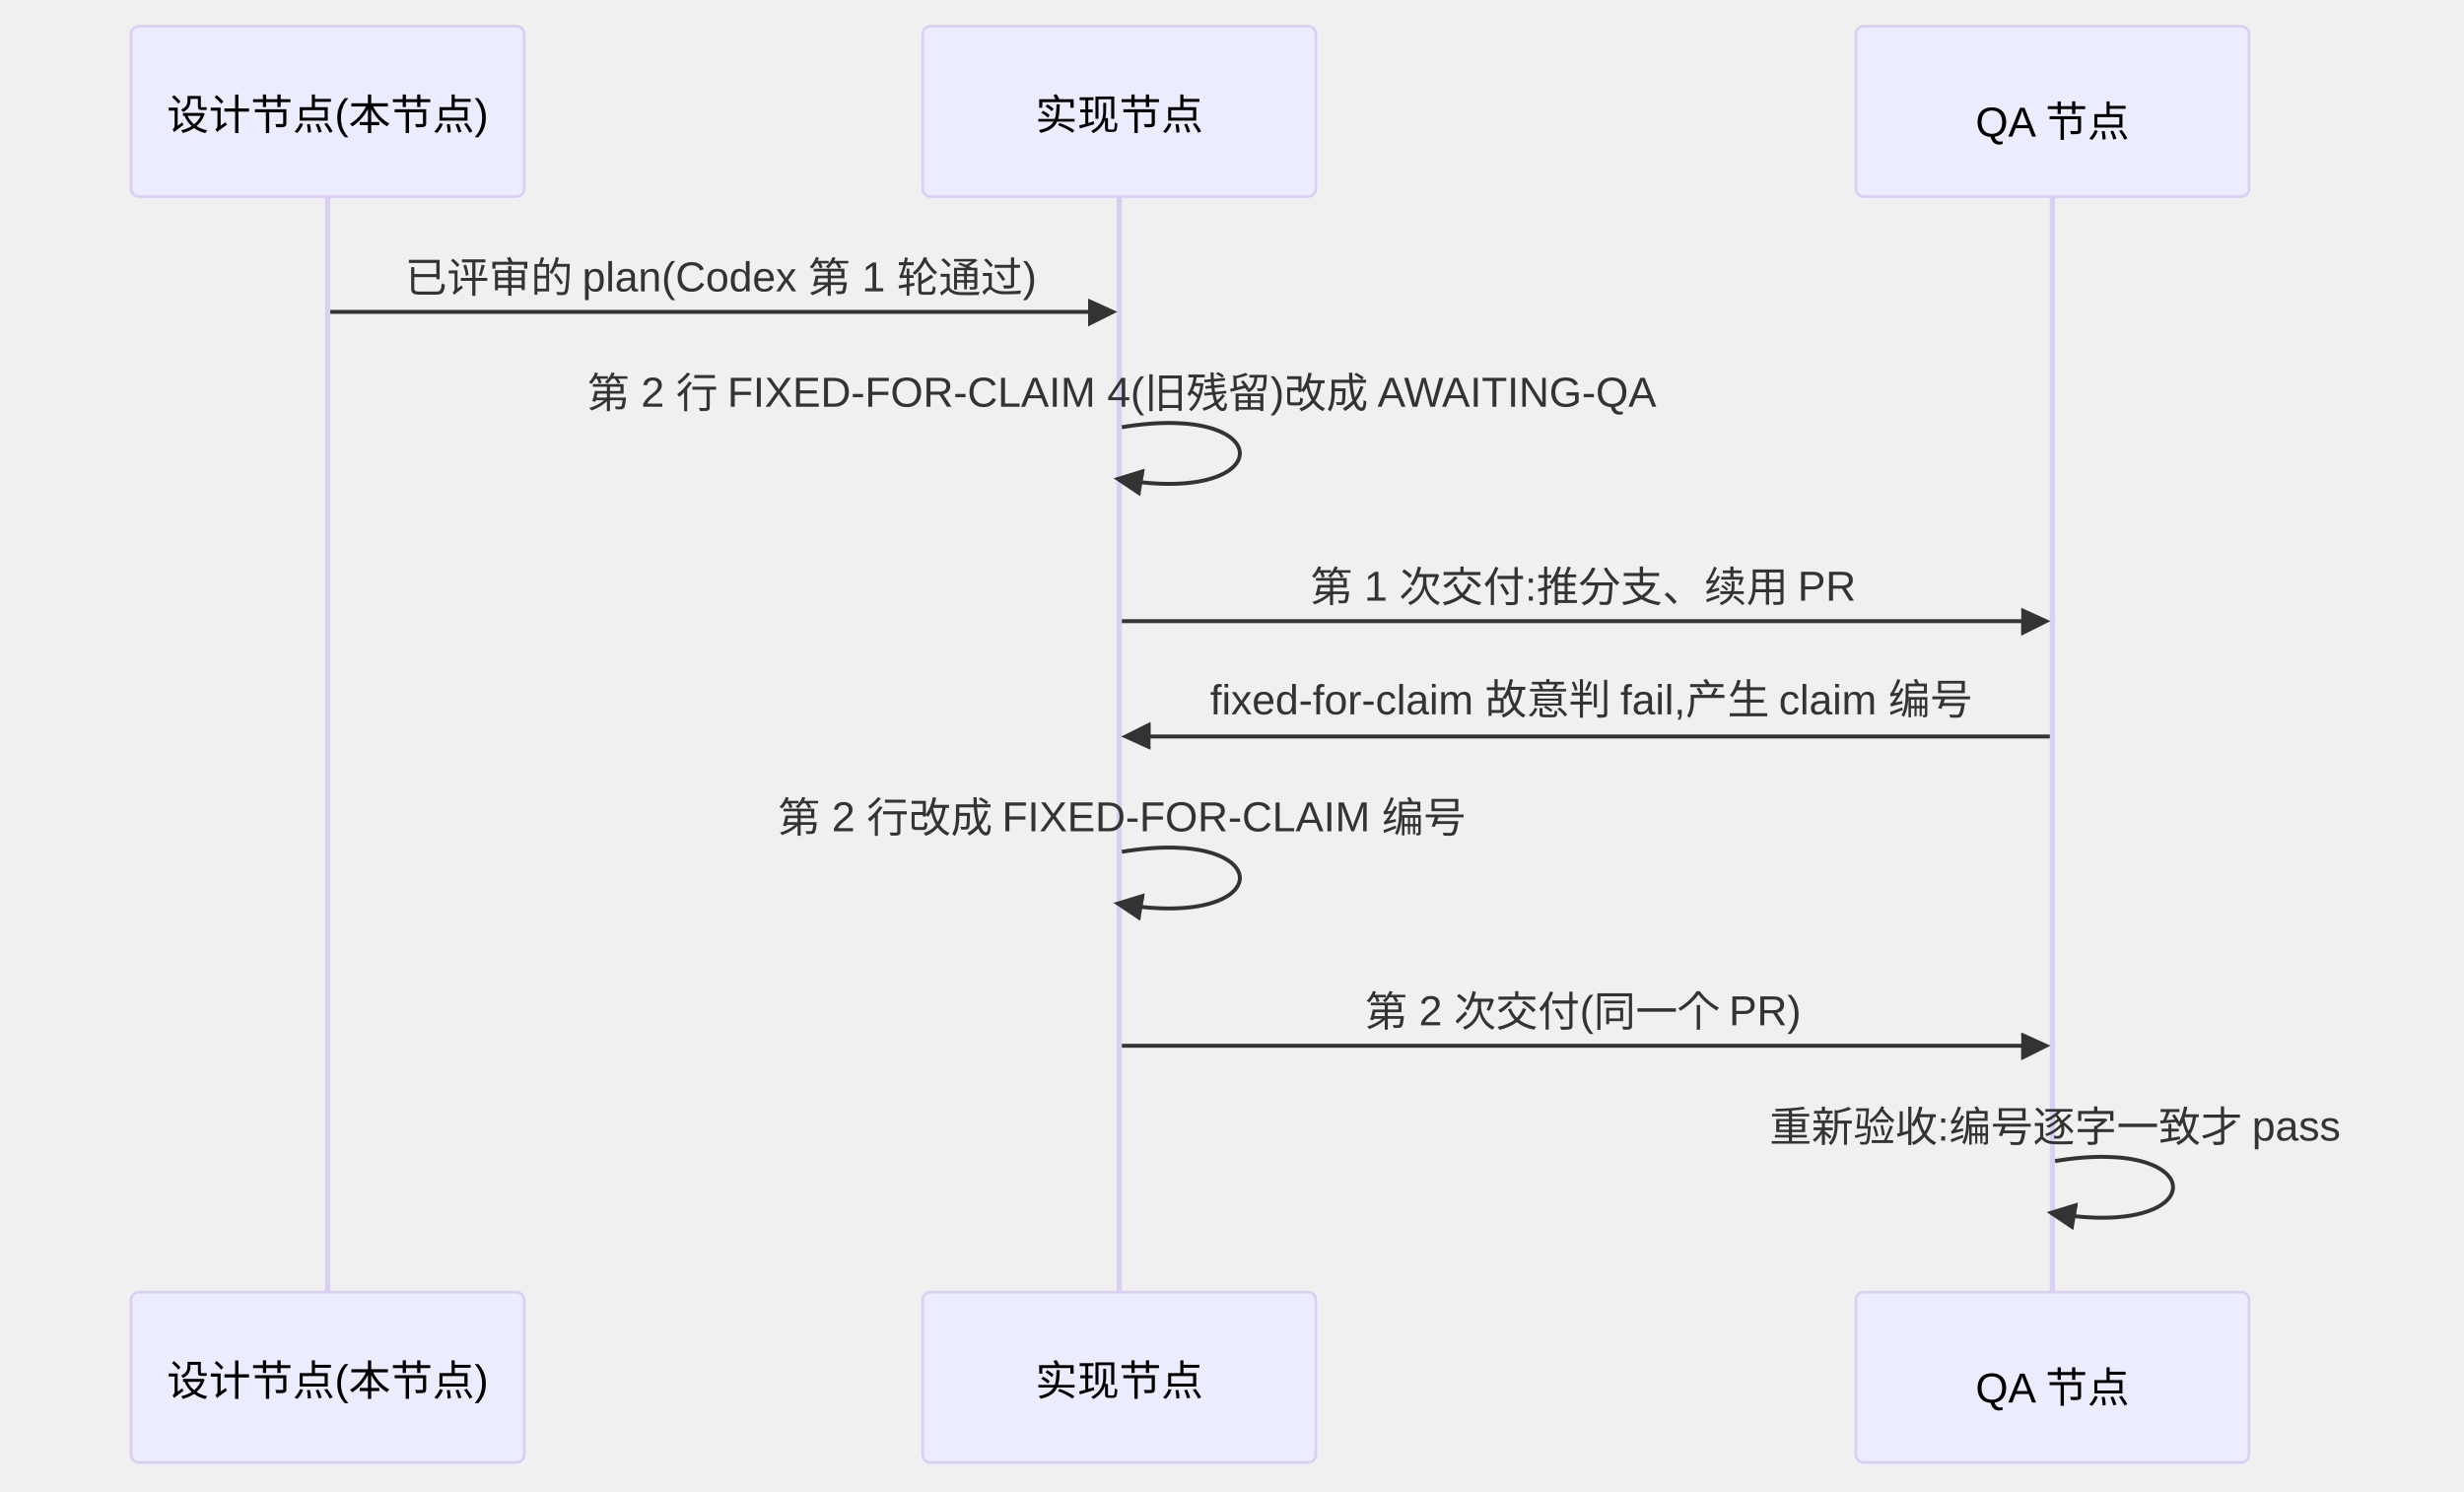
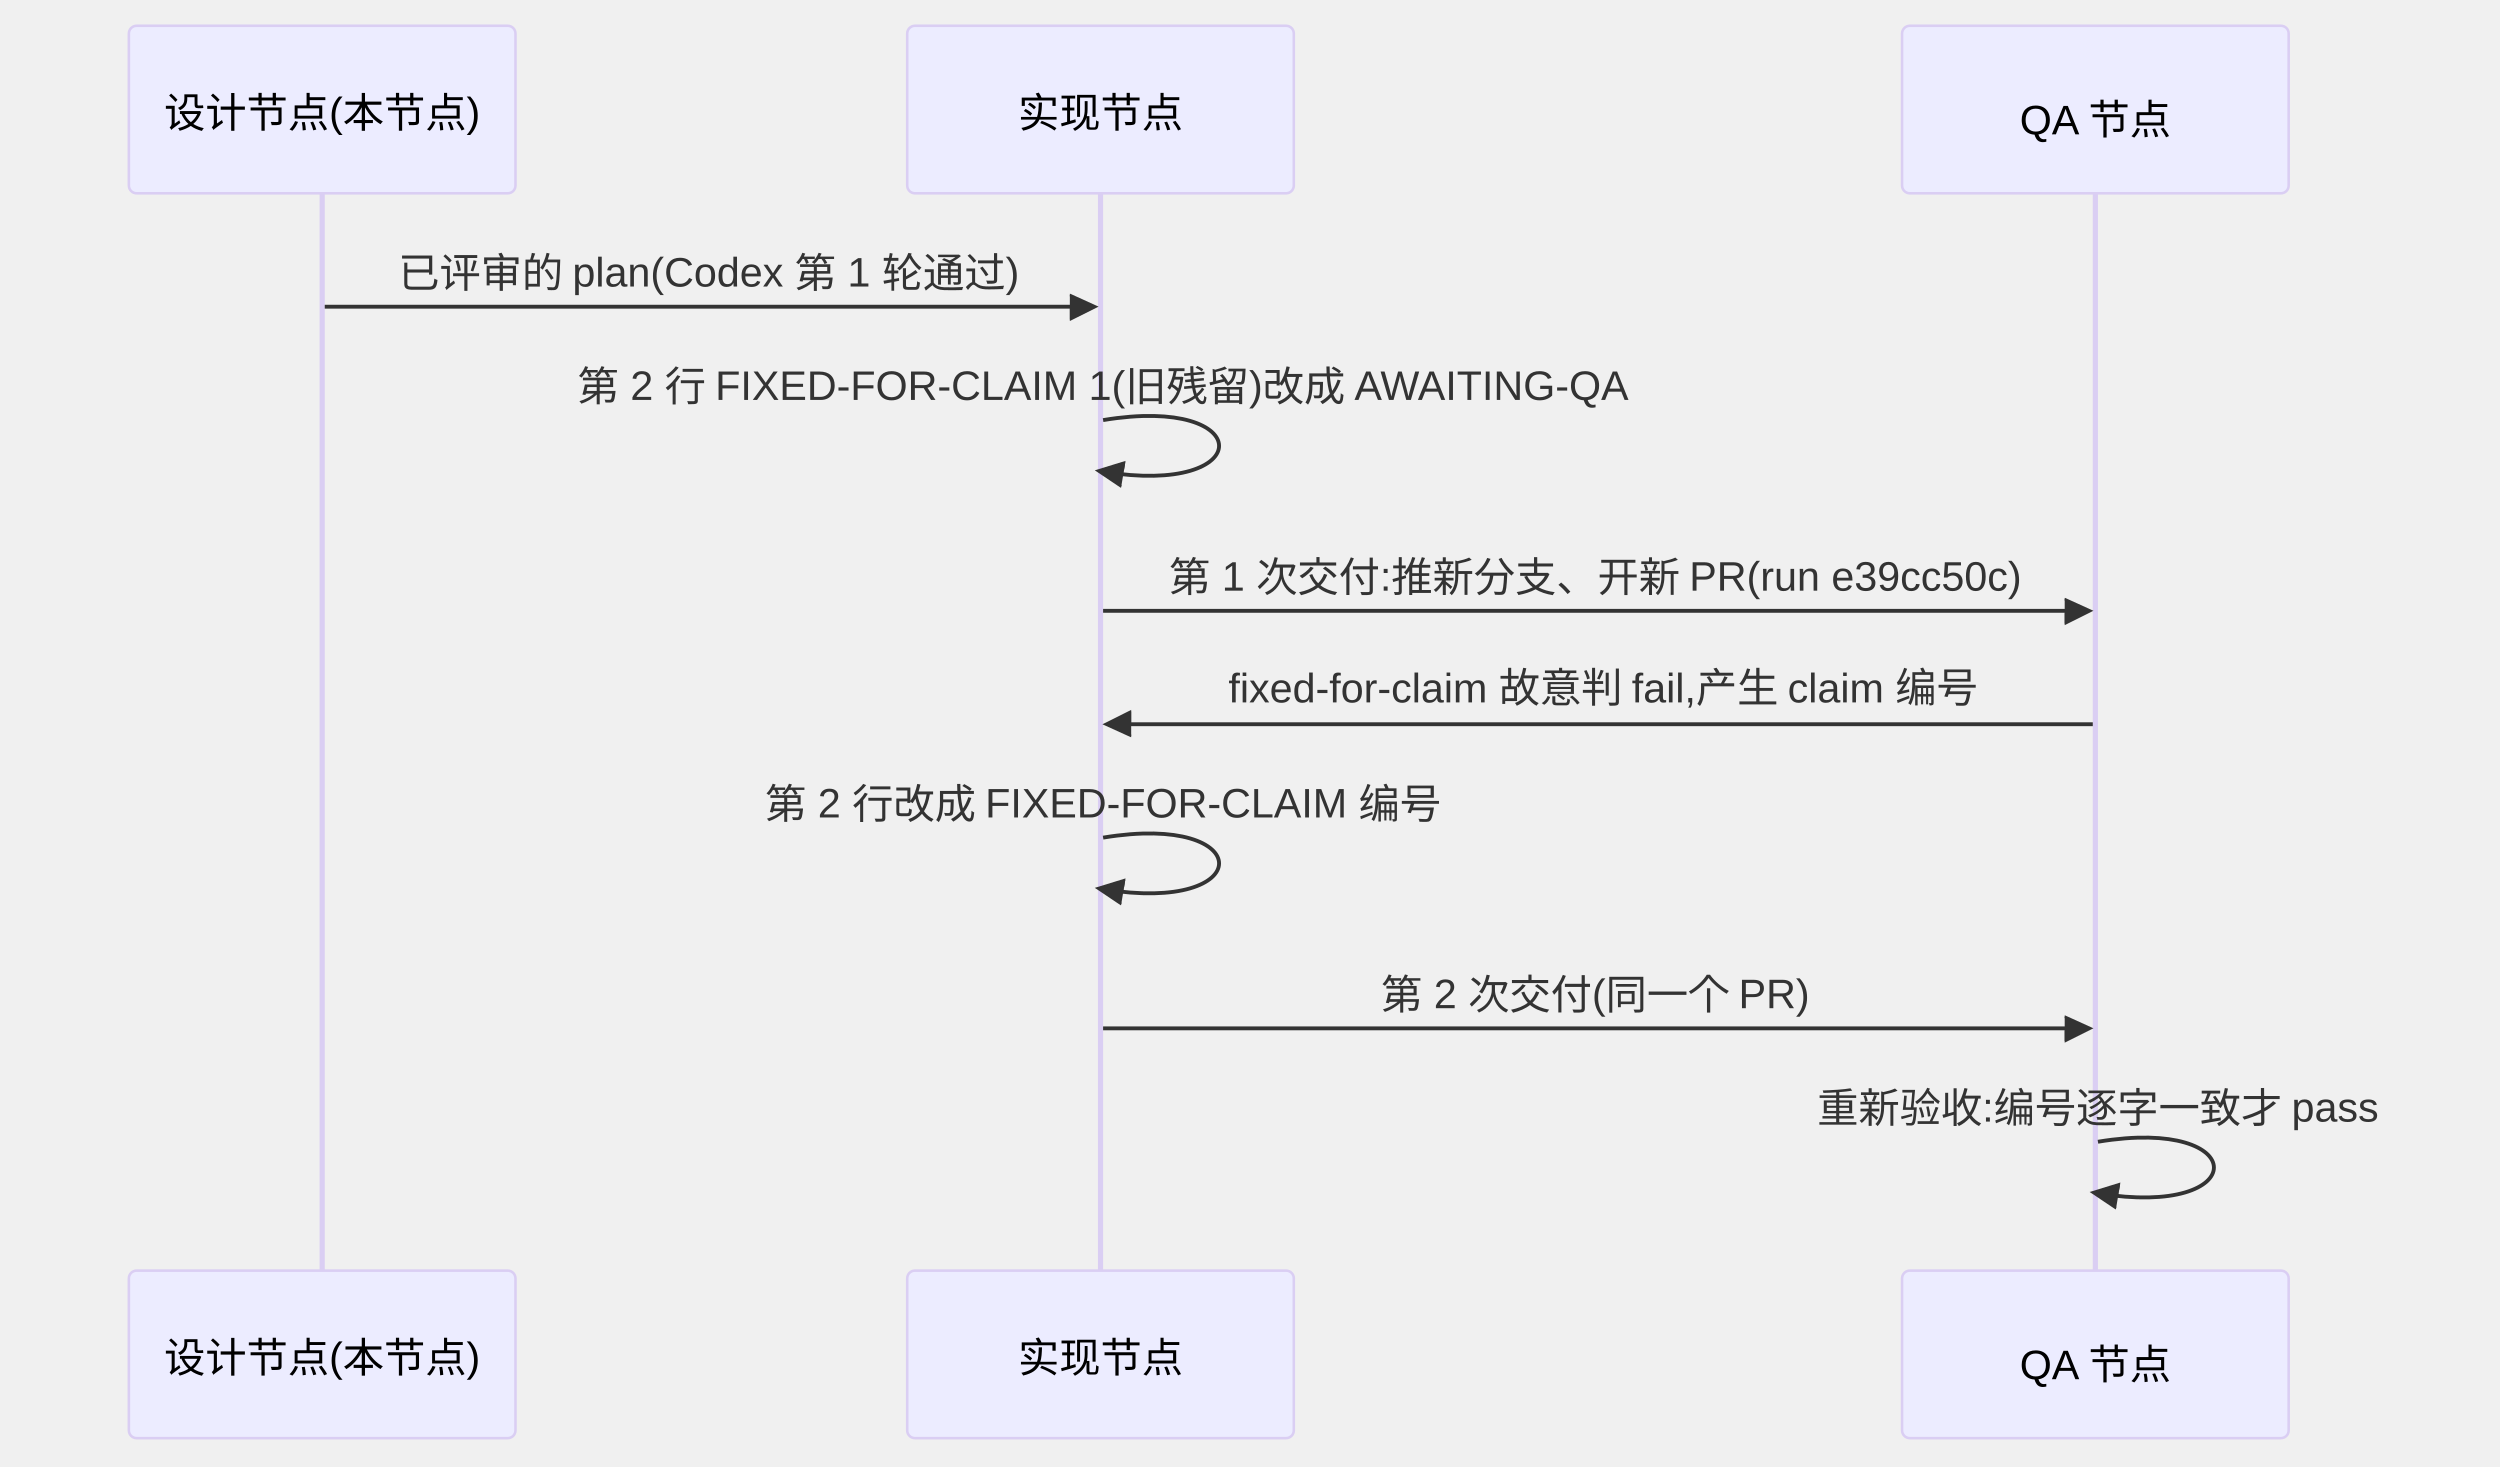
- <svg xmlns="http://www.w3.org/2000/svg" id="FLY-3226-d1" width="100%" style="max-width: 940px; background-color: white;" viewBox="-50 -10 940 569" role="graphics-document document" aria-roledescription="sequence">
+ <svg xmlns="http://www.w3.org/2000/svg" id="FLY-3226-d1" width="100%" style="max-width: 970px; background-color: white;" viewBox="-50 -10 970 569" role="graphics-document document" aria-roledescription="sequence">
  <g>
-     <rect x="658" y="483" fill="#eaeaea" stroke="#666" width="150" height="65" name="Q" rx="3" ry="3" class="actor actor-bottom" />
-     <text x="733" y="515.5" dominant-baseline="central" alignment-baseline="central" class="actor actor-box" style="text-anchor: middle; font-size: 16px; font-weight: 400;">
-       <tspan x="733" dy="0">QA 节点</tspan>
+     <rect x="688" y="483" fill="#eaeaea" stroke="#666" width="150" height="65" name="Q" rx="3" ry="3" class="actor actor-bottom" />
+     <text x="763" y="515.5" dominant-baseline="central" alignment-baseline="central" class="actor actor-box" style="text-anchor: middle; font-size: 16px; font-weight: 400;">
+       <tspan x="763" dy="0">QA 节点</tspan>
    </text>
  </g>
  <g>
    <rect x="302" y="483" fill="#eaeaea" stroke="#666" width="150" height="65" name="I" rx="3" ry="3" class="actor actor-bottom" />
    <text x="377" y="515.5" dominant-baseline="central" alignment-baseline="central" class="actor actor-box" style="text-anchor: middle; font-size: 16px; font-weight: 400;">
      <tspan x="377" dy="0">实现节点</tspan>
    </text>
  </g>
  <g>
    <rect x="0" y="483" fill="#eaeaea" stroke="#666" width="150" height="65" name="D" rx="3" ry="3" class="actor actor-bottom" />
    <text x="75" y="515.5" dominant-baseline="central" alignment-baseline="central" class="actor actor-box" style="text-anchor: middle; font-size: 16px; font-weight: 400;">
      <tspan x="75" dy="0">设计节点(本节点)</tspan>
    </text>
  </g>
  <g>
-     <line id="actor2" x1="733" y1="65" x2="733" y2="483" class="actor-line 200" stroke-width="0.5px" stroke="#999" name="Q" />
+     <line id="actor2" x1="763" y1="65" x2="763" y2="483" class="actor-line 200" stroke-width="0.5px" stroke="#999" name="Q" />
    <g id="root-2">
-       <rect x="658" y="0" fill="#eaeaea" stroke="#666" width="150" height="65" name="Q" rx="3" ry="3" class="actor actor-top" />
-       <text x="733" y="32.5" dominant-baseline="central" alignment-baseline="central" class="actor actor-box" style="text-anchor: middle; font-size: 16px; font-weight: 400;">
-         <tspan x="733" dy="0">QA 节点</tspan>
+       <rect x="688" y="0" fill="#eaeaea" stroke="#666" width="150" height="65" name="Q" rx="3" ry="3" class="actor actor-top" />
+       <text x="763" y="32.5" dominant-baseline="central" alignment-baseline="central" class="actor actor-box" style="text-anchor: middle; font-size: 16px; font-weight: 400;">
+         <tspan x="763" dy="0">QA 节点</tspan>
      </text>
    </g>
  </g>
  <g>
    <line id="actor1" x1="377" y1="65" x2="377" y2="483" class="actor-line 200" stroke-width="0.5px" stroke="#999" name="I" />
    <g id="root-1">
      <rect x="302" y="0" fill="#eaeaea" stroke="#666" width="150" height="65" name="I" rx="3" ry="3" class="actor actor-top" />
      <text x="377" y="32.5" dominant-baseline="central" alignment-baseline="central" class="actor actor-box" style="text-anchor: middle; font-size: 16px; font-weight: 400;">
        <tspan x="377" dy="0">实现节点</tspan>
      </text>
    </g>
  </g>
  <g>
    <line id="actor0" x1="75" y1="65" x2="75" y2="483" class="actor-line 200" stroke-width="0.5px" stroke="#999" name="D" />
    <g id="root-0">
      <rect x="0" y="0" fill="#eaeaea" stroke="#666" width="150" height="65" name="D" rx="3" ry="3" class="actor actor-top" />
      <text x="75" y="32.5" dominant-baseline="central" alignment-baseline="central" class="actor actor-box" style="text-anchor: middle; font-size: 16px; font-weight: 400;">
        <tspan x="75" dy="0">设计节点(本节点)</tspan>
      </text>
    </g>
  </g>
  <style>#FLY-3226-d1{font-family:"trebuchet ms",verdana,arial,sans-serif;font-size:16px;fill:#333;}@keyframes edge-animation-frame{from{stroke-dashoffset:0;}}@keyframes dash{to{stroke-dashoffset:0;}}#FLY-3226-d1 .edge-animation-slow{stroke-dasharray:9,5!important;stroke-dashoffset:900;animation:dash 50s linear infinite;stroke-linecap:round;}#FLY-3226-d1 .edge-animation-fast{stroke-dasharray:9,5!important;stroke-dashoffset:900;animation:dash 20s linear infinite;stroke-linecap:round;}#FLY-3226-d1 .error-icon{fill:#552222;}#FLY-3226-d1 .error-text{fill:#552222;stroke:#552222;}#FLY-3226-d1 .edge-thickness-normal{stroke-width:1px;}#FLY-3226-d1 .edge-thickness-thick{stroke-width:3.5px;}#FLY-3226-d1 .edge-pattern-solid{stroke-dasharray:0;}#FLY-3226-d1 .edge-thickness-invisible{stroke-width:0;fill:none;}#FLY-3226-d1 .edge-pattern-dashed{stroke-dasharray:3;}#FLY-3226-d1 .edge-pattern-dotted{stroke-dasharray:2;}#FLY-3226-d1 .marker{fill:#333333;stroke:#333333;}#FLY-3226-d1 .marker.cross{stroke:#333333;}#FLY-3226-d1 svg{font-family:"trebuchet ms",verdana,arial,sans-serif;font-size:16px;}#FLY-3226-d1 p{margin:0;}#FLY-3226-d1 .actor{stroke:hsl(259.626, 59.777%, 87.902%);fill:#ECECFF;}#FLY-3226-d1 text.actor&gt;tspan{fill:black;stroke:none;}#FLY-3226-d1 .actor-line{stroke:hsl(259.626, 59.777%, 87.902%);}#FLY-3226-d1 .innerArc{stroke-width:1.5;stroke-dasharray:none;}#FLY-3226-d1 .messageLine0{stroke-width:1.5;stroke-dasharray:none;stroke:#333;}#FLY-3226-d1 .messageLine1{stroke-width:1.5;stroke-dasharray:2,2;stroke:#333;}#FLY-3226-d1 #arrowhead path{fill:#333;stroke:#333;}#FLY-3226-d1 .sequenceNumber{fill:white;}#FLY-3226-d1 #sequencenumber{fill:#333;}#FLY-3226-d1 #crosshead path{fill:#333;stroke:#333;}#FLY-3226-d1 .messageText{fill:#333;stroke:none;}#FLY-3226-d1 .labelBox{stroke:hsl(259.626, 59.777%, 87.902%);fill:#ECECFF;}#FLY-3226-d1 .labelText,#FLY-3226-d1 .labelText&gt;tspan{fill:black;stroke:none;}#FLY-3226-d1 .loopText,#FLY-3226-d1 .loopText&gt;tspan{fill:black;stroke:none;}#FLY-3226-d1 .loopLine{stroke-width:2px;stroke-dasharray:2,2;stroke:hsl(259.626, 59.777%, 87.902%);fill:hsl(259.626, 59.777%, 87.902%);}#FLY-3226-d1 .note{stroke:#aaaa33;fill:#fff5ad;}#FLY-3226-d1 .noteText,#FLY-3226-d1 .noteText&gt;tspan{fill:black;stroke:none;}#FLY-3226-d1 .activation0{fill:#f4f4f4;stroke:#666;}#FLY-3226-d1 .activation1{fill:#f4f4f4;stroke:#666;}#FLY-3226-d1 .activation2{fill:#f4f4f4;stroke:#666;}#FLY-3226-d1 .actorPopupMenu{position:absolute;}#FLY-3226-d1 .actorPopupMenuPanel{position:absolute;fill:#ECECFF;box-shadow:0px 8px 16px 0px rgba(0,0,0,0.2);filter:drop-shadow(3px 5px 2px rgb(0 0 0 / 0.4));}#FLY-3226-d1 .actor-man line{stroke:hsl(259.626, 59.777%, 87.902%);fill:#ECECFF;}#FLY-3226-d1 .actor-man circle,#FLY-3226-d1 line{stroke:hsl(259.626, 59.777%, 87.902%);fill:#ECECFF;stroke-width:2px;}#FLY-3226-d1 :root{--mermaid-font-family:"trebuchet ms",verdana,arial,sans-serif;}</style>
  <g />
  <defs>
    <symbol id="computer" width="24" height="24">
      <path transform="scale(.5)" d="M2 2v13h20v-13h-20zm18 11h-16v-9h16v9zm-10.228 6l.466-1h3.524l.467 1h-4.457zm14.228 3h-24l2-6h2.104l-1.33 4h18.45l-1.297-4h2.073l2 6zm-5-10h-14v-7h14v7z" />
    </symbol>
  </defs>
  <defs>
    <symbol id="database" fill-rule="evenodd" clip-rule="evenodd">
      <path transform="scale(.5)" d="M12.258.001l.256.004.255.005.253.008.251.01.249.012.247.015.246.016.242.019.241.02.239.023.236.024.233.027.231.028.229.031.225.032.223.034.22.036.217.038.214.04.211.041.208.043.205.045.201.046.198.048.194.05.191.051.187.053.183.054.18.056.175.057.172.059.168.06.163.061.16.063.155.064.15.066.074.033.073.033.071.034.07.034.069.035.068.035.067.035.066.035.064.036.064.036.062.036.06.036.06.037.058.037.058.037.055.038.055.038.053.038.052.038.051.039.05.039.048.039.047.039.045.04.044.04.043.04.041.04.04.041.039.041.037.041.036.041.034.041.033.042.032.042.03.042.029.042.027.042.026.043.024.043.023.043.021.043.02.043.018.044.017.043.015.044.013.044.012.044.011.045.009.044.007.045.006.045.004.045.002.045.001.045v17l-.001.045-.002.045-.004.045-.006.045-.007.045-.009.044-.011.045-.012.044-.013.044-.015.044-.017.043-.018.044-.02.043-.021.043-.023.043-.024.043-.026.043-.027.042-.029.042-.03.042-.032.042-.033.042-.034.041-.036.041-.037.041-.039.041-.04.041-.041.04-.043.04-.044.04-.045.04-.047.039-.048.039-.05.039-.051.039-.052.038-.053.038-.055.038-.055.038-.058.037-.058.037-.06.037-.06.036-.062.036-.064.036-.064.036-.066.035-.067.035-.068.035-.069.035-.07.034-.071.034-.073.033-.074.033-.15.066-.155.064-.16.063-.163.061-.168.06-.172.059-.175.057-.18.056-.183.054-.187.053-.191.051-.194.05-.198.048-.201.046-.205.045-.208.043-.211.041-.214.04-.217.038-.22.036-.223.034-.225.032-.229.031-.231.028-.233.027-.236.024-.239.023-.241.02-.242.019-.246.016-.247.015-.249.012-.251.01-.253.008-.255.005-.256.004-.258.001-.258-.001-.256-.004-.255-.005-.253-.008-.251-.01-.249-.012-.247-.015-.245-.016-.243-.019-.241-.02-.238-.023-.236-.024-.234-.027-.231-.028-.228-.031-.226-.032-.223-.034-.22-.036-.217-.038-.214-.04-.211-.041-.208-.043-.204-.045-.201-.046-.198-.048-.195-.05-.19-.051-.187-.053-.184-.054-.179-.056-.176-.057-.172-.059-.167-.06-.164-.061-.159-.063-.155-.064-.151-.066-.074-.033-.072-.033-.072-.034-.07-.034-.069-.035-.068-.035-.067-.035-.066-.035-.064-.036-.063-.036-.062-.036-.061-.036-.06-.037-.058-.037-.057-.037-.056-.038-.055-.038-.053-.038-.052-.038-.051-.039-.049-.039-.049-.039-.046-.039-.046-.04-.044-.04-.043-.04-.041-.04-.04-.041-.039-.041-.037-.041-.036-.041-.034-.041-.033-.042-.032-.042-.03-.042-.029-.042-.027-.042-.026-.043-.024-.043-.023-.043-.021-.043-.02-.043-.018-.044-.017-.043-.015-.044-.013-.044-.012-.044-.011-.045-.009-.044-.007-.045-.006-.045-.004-.045-.002-.045-.001-.045v-17l.001-.045.002-.045.004-.045.006-.045.007-.045.009-.044.011-.045.012-.044.013-.044.015-.044.017-.043.018-.044.02-.043.021-.043.023-.043.024-.043.026-.043.027-.042.029-.042.03-.042.032-.042.033-.042.034-.041.036-.041.037-.041.039-.041.04-.041.041-.04.043-.04.044-.04.046-.04.046-.039.049-.039.049-.039.051-.039.052-.038.053-.038.055-.038.056-.038.057-.037.058-.037.06-.037.061-.036.062-.036.063-.036.064-.036.066-.035.067-.035.068-.035.069-.035.07-.034.072-.034.072-.033.074-.033.151-.066.155-.064.159-.063.164-.061.167-.06.172-.059.176-.057.179-.056.184-.054.187-.053.19-.051.195-.05.198-.048.201-.046.204-.045.208-.043.211-.041.214-.04.217-.038.22-.036.223-.034.226-.032.228-.031.231-.028.234-.027.236-.024.238-.023.241-.02.243-.019.245-.016.247-.015.249-.012.251-.01.253-.008.255-.005.256-.004.258-.001.258.001zm-9.258 20.499v.01l.001.021.003.021.004.022.005.021.006.022.007.022.009.023.01.022.011.023.012.023.013.023.015.023.016.024.017.023.018.024.019.024.021.024.022.025.023.024.024.025.052.049.056.05.061.051.066.051.07.051.075.051.079.052.084.052.088.052.092.052.097.052.102.051.105.052.11.052.114.051.119.051.123.051.127.05.131.05.135.05.139.048.144.049.147.047.152.047.155.047.16.045.163.045.167.043.171.043.176.041.178.041.183.039.187.039.19.037.194.035.197.035.202.033.204.031.209.03.212.029.216.027.219.025.222.024.226.021.23.02.233.018.236.016.24.015.243.012.246.01.249.008.253.005.256.004.259.001.26-.001.257-.004.254-.005.25-.008.247-.011.244-.012.241-.014.237-.016.233-.018.231-.021.226-.021.224-.024.22-.026.216-.027.212-.028.21-.031.205-.031.202-.034.198-.034.194-.036.191-.037.187-.039.183-.04.179-.04.175-.042.172-.043.168-.044.163-.045.16-.046.155-.046.152-.047.148-.048.143-.049.139-.049.136-.05.131-.05.126-.05.123-.051.118-.052.114-.051.11-.052.106-.052.101-.052.096-.052.092-.052.088-.053.083-.051.079-.052.074-.052.07-.051.065-.051.06-.051.056-.05.051-.05.023-.024.023-.025.021-.024.02-.024.019-.024.018-.024.017-.024.015-.023.014-.024.013-.023.012-.023.01-.023.01-.022.008-.022.006-.022.006-.022.004-.022.004-.021.001-.021.001-.021v-4.127l-.077.055-.08.053-.083.054-.085.053-.087.052-.09.052-.093.051-.095.05-.097.05-.1.049-.102.049-.105.048-.106.047-.109.047-.111.046-.114.045-.115.045-.118.044-.12.043-.122.042-.124.042-.126.041-.128.04-.13.04-.132.038-.134.038-.135.037-.138.037-.139.035-.142.035-.143.034-.144.033-.147.032-.148.031-.15.03-.151.03-.153.029-.154.027-.156.027-.158.026-.159.025-.161.024-.162.023-.163.022-.165.021-.166.02-.167.019-.169.018-.169.017-.171.016-.173.015-.173.014-.175.013-.175.012-.177.011-.178.01-.179.008-.179.008-.181.006-.182.005-.182.004-.184.003-.184.002h-.37l-.184-.002-.184-.003-.182-.004-.182-.005-.181-.006-.179-.008-.179-.008-.178-.01-.176-.011-.176-.012-.175-.013-.173-.014-.172-.015-.171-.016-.17-.017-.169-.018-.167-.019-.166-.02-.165-.021-.163-.022-.162-.023-.161-.024-.159-.025-.157-.026-.156-.027-.155-.027-.153-.029-.151-.03-.15-.03-.148-.031-.146-.032-.145-.033-.143-.034-.141-.035-.14-.035-.137-.037-.136-.037-.134-.038-.132-.038-.13-.04-.128-.04-.126-.041-.124-.042-.122-.042-.12-.044-.117-.043-.116-.045-.113-.045-.112-.046-.109-.047-.106-.047-.105-.048-.102-.049-.1-.049-.097-.05-.095-.05-.093-.052-.09-.051-.087-.052-.085-.053-.083-.054-.08-.054-.077-.054v4.127zm0-5.654v.011l.001.021.003.021.004.021.005.022.006.022.007.022.009.022.01.022.011.023.012.023.013.023.015.024.016.023.017.024.018.024.019.024.021.024.022.024.023.025.024.024.052.05.056.05.061.05.066.051.07.051.075.052.079.051.084.052.088.052.092.052.097.052.102.052.105.052.11.051.114.051.119.052.123.05.127.051.131.05.135.049.139.049.144.048.147.048.152.047.155.046.16.045.163.045.167.044.171.042.176.042.178.04.183.04.187.038.19.037.194.036.197.034.202.033.204.032.209.03.212.028.216.027.219.025.222.024.226.022.23.02.233.018.236.016.24.014.243.012.246.01.249.008.253.006.256.003.259.001.26-.001.257-.003.254-.006.25-.008.247-.01.244-.012.241-.015.237-.016.233-.018.231-.02.226-.022.224-.024.22-.025.216-.027.212-.029.21-.03.205-.032.202-.033.198-.035.194-.036.191-.037.187-.039.183-.039.179-.041.175-.042.172-.043.168-.044.163-.045.16-.045.155-.047.152-.047.148-.048.143-.048.139-.05.136-.049.131-.05.126-.051.123-.051.118-.051.114-.052.11-.052.106-.052.101-.052.096-.052.092-.052.088-.052.083-.052.079-.052.074-.051.07-.052.065-.051.06-.05.056-.051.051-.049.023-.025.023-.024.021-.025.02-.024.019-.024.018-.024.017-.024.015-.023.014-.023.013-.024.012-.022.01-.023.01-.023.008-.022.006-.022.006-.022.004-.021.004-.022.001-.021.001-.021v-4.139l-.077.054-.08.054-.083.054-.085.052-.087.053-.09.051-.093.051-.095.051-.097.05-.1.049-.102.049-.105.048-.106.047-.109.047-.111.046-.114.045-.115.044-.118.044-.12.044-.122.042-.124.042-.126.041-.128.04-.13.039-.132.039-.134.038-.135.037-.138.036-.139.036-.142.035-.143.033-.144.033-.147.033-.148.031-.15.03-.151.03-.153.028-.154.028-.156.027-.158.026-.159.025-.161.024-.162.023-.163.022-.165.021-.166.02-.167.019-.169.018-.169.017-.171.016-.173.015-.173.014-.175.013-.175.012-.177.011-.178.009-.179.009-.179.007-.181.007-.182.005-.182.004-.184.003-.184.002h-.37l-.184-.002-.184-.003-.182-.004-.182-.005-.181-.007-.179-.007-.179-.009-.178-.009-.176-.011-.176-.012-.175-.013-.173-.014-.172-.015-.171-.016-.17-.017-.169-.018-.167-.019-.166-.02-.165-.021-.163-.022-.162-.023-.161-.024-.159-.025-.157-.026-.156-.027-.155-.028-.153-.028-.151-.03-.15-.03-.148-.031-.146-.033-.145-.033-.143-.033-.141-.035-.14-.036-.137-.036-.136-.037-.134-.038-.132-.039-.13-.039-.128-.04-.126-.041-.124-.042-.122-.043-.12-.043-.117-.044-.116-.044-.113-.046-.112-.046-.109-.046-.106-.047-.105-.048-.102-.049-.1-.049-.097-.05-.095-.051-.093-.051-.09-.051-.087-.053-.085-.052-.083-.054-.08-.054-.077-.054v4.139zm0-5.666v.011l.001.02.003.022.004.021.005.022.006.021.007.022.009.023.01.022.011.023.012.023.013.023.015.023.016.024.017.024.018.023.019.024.021.025.022.024.023.024.024.025.052.05.056.05.061.05.066.051.07.051.075.052.079.051.084.052.088.052.092.052.097.052.102.052.105.051.11.052.114.051.119.051.123.051.127.05.131.05.135.05.139.049.144.048.147.048.152.047.155.046.16.045.163.045.167.043.171.043.176.042.178.04.183.04.187.038.19.037.194.036.197.034.202.033.204.032.209.03.212.028.216.027.219.025.222.024.226.021.23.02.233.018.236.017.24.014.243.012.246.01.249.008.253.006.256.003.259.001.26-.001.257-.003.254-.006.25-.008.247-.01.244-.013.241-.014.237-.016.233-.018.231-.02.226-.022.224-.024.22-.025.216-.027.212-.029.21-.03.205-.032.202-.033.198-.035.194-.036.191-.037.187-.039.183-.039.179-.041.175-.042.172-.043.168-.044.163-.045.16-.045.155-.047.152-.047.148-.048.143-.049.139-.049.136-.049.131-.051.126-.05.123-.051.118-.052.114-.051.11-.052.106-.052.101-.052.096-.052.092-.052.088-.052.083-.052.079-.052.074-.052.07-.051.065-.051.06-.051.056-.05.051-.049.023-.025.023-.025.021-.024.02-.024.019-.024.018-.024.017-.024.015-.023.014-.024.013-.023.012-.023.01-.022.01-.023.008-.022.006-.022.006-.022.004-.022.004-.021.001-.021.001-.021v-4.153l-.077.054-.08.054-.083.053-.085.053-.087.053-.09.051-.093.051-.095.051-.097.05-.1.049-.102.048-.105.048-.106.048-.109.046-.111.046-.114.046-.115.044-.118.044-.12.043-.122.043-.124.042-.126.041-.128.04-.13.039-.132.039-.134.038-.135.037-.138.036-.139.036-.142.034-.143.034-.144.033-.147.032-.148.032-.15.03-.151.03-.153.028-.154.028-.156.027-.158.026-.159.024-.161.024-.162.023-.163.023-.165.021-.166.02-.167.019-.169.018-.169.017-.171.016-.173.015-.173.014-.175.013-.175.012-.177.01-.178.01-.179.009-.179.007-.181.006-.182.006-.182.004-.184.003-.184.001-.185.001-.185-.001-.184-.001-.184-.003-.182-.004-.182-.006-.181-.006-.179-.007-.179-.009-.178-.01-.176-.01-.176-.012-.175-.013-.173-.014-.172-.015-.171-.016-.17-.017-.169-.018-.167-.019-.166-.02-.165-.021-.163-.023-.162-.023-.161-.024-.159-.024-.157-.026-.156-.027-.155-.028-.153-.028-.151-.03-.15-.03-.148-.032-.146-.032-.145-.033-.143-.034-.141-.034-.14-.036-.137-.036-.136-.037-.134-.038-.132-.039-.13-.039-.128-.041-.126-.041-.124-.041-.122-.043-.12-.043-.117-.044-.116-.044-.113-.046-.112-.046-.109-.046-.106-.048-.105-.048-.102-.048-.1-.05-.097-.049-.095-.051-.093-.051-.09-.052-.087-.052-.085-.053-.083-.053-.08-.054-.077-.054v4.153zm8.74-8.179l-.257.004-.254.005-.25.008-.247.011-.244.012-.241.014-.237.016-.233.018-.231.021-.226.022-.224.023-.22.026-.216.027-.212.028-.21.031-.205.032-.202.033-.198.034-.194.036-.191.038-.187.038-.183.04-.179.041-.175.042-.172.043-.168.043-.163.045-.16.046-.155.046-.152.048-.148.048-.143.048-.139.049-.136.05-.131.05-.126.051-.123.051-.118.051-.114.052-.11.052-.106.052-.101.052-.096.052-.092.052-.088.052-.083.052-.079.052-.074.051-.07.052-.065.051-.06.05-.056.05-.051.05-.023.025-.023.024-.021.024-.02.025-.019.024-.018.024-.017.023-.015.024-.014.023-.013.023-.012.023-.01.023-.01.022-.008.022-.006.023-.006.021-.004.022-.004.021-.001.021-.001.021.001.021.001.021.004.021.004.022.006.021.006.023.008.022.01.022.01.023.012.023.013.023.014.023.015.024.017.023.018.024.019.024.02.025.021.024.023.024.023.025.051.05.056.05.06.05.065.051.07.052.074.051.079.052.083.052.088.052.092.052.096.052.101.052.106.052.11.052.114.052.118.051.123.051.126.051.131.05.136.05.139.049.143.048.148.048.152.048.155.046.16.046.163.045.168.043.172.043.175.042.179.041.183.04.187.038.191.038.194.036.198.034.202.033.205.032.21.031.212.028.216.027.22.026.224.023.226.022.231.021.233.018.237.016.241.014.244.012.247.011.25.008.254.005.257.004.26.001.26-.001.257-.004.254-.005.25-.008.247-.011.244-.012.241-.014.237-.016.233-.018.231-.021.226-.022.224-.023.22-.026.216-.027.212-.028.21-.031.205-.032.202-.033.198-.034.194-.036.191-.038.187-.038.183-.04.179-.041.175-.042.172-.043.168-.043.163-.045.16-.046.155-.046.152-.048.148-.048.143-.048.139-.049.136-.05.131-.05.126-.051.123-.051.118-.051.114-.052.11-.052.106-.052.101-.052.096-.052.092-.052.088-.052.083-.052.079-.052.074-.051.07-.052.065-.051.06-.05.056-.05.051-.05.023-.025.023-.024.021-.024.02-.025.019-.024.018-.024.017-.023.015-.024.014-.023.013-.023.012-.023.01-.023.01-.022.008-.022.006-.023.006-.021.004-.022.004-.021.001-.021.001-.021-.001-.021-.001-.021-.004-.021-.004-.022-.006-.021-.006-.023-.008-.022-.01-.022-.01-.023-.012-.023-.013-.023-.014-.023-.015-.024-.017-.023-.018-.024-.019-.024-.02-.025-.021-.024-.023-.024-.023-.025-.051-.05-.056-.05-.06-.05-.065-.051-.07-.052-.074-.051-.079-.052-.083-.052-.088-.052-.092-.052-.096-.052-.101-.052-.106-.052-.11-.052-.114-.052-.118-.051-.123-.051-.126-.051-.131-.05-.136-.05-.139-.049-.143-.048-.148-.048-.152-.048-.155-.046-.16-.046-.163-.045-.168-.043-.172-.043-.175-.042-.179-.041-.183-.04-.187-.038-.191-.038-.194-.036-.198-.034-.202-.033-.205-.032-.21-.031-.212-.028-.216-.027-.22-.026-.224-.023-.226-.022-.231-.021-.233-.018-.237-.016-.241-.014-.244-.012-.247-.011-.25-.008-.254-.005-.257-.004-.26-.001-.26.001z" />
    </symbol>
  </defs>
  <defs>
    <symbol id="clock" width="24" height="24">
      <path transform="scale(.5)" d="M12 2c5.514 0 10 4.486 10 10s-4.486 10-10 10-10-4.486-10-10 4.486-10 10-10zm0-2c-6.627 0-12 5.373-12 12s5.373 12 12 12 12-5.373 12-12-5.373-12-12-12zm5.848 12.459c.202.038.202.333.001.372-1.907.361-6.045 1.111-6.547 1.111-.719 0-1.301-.582-1.301-1.301 0-.512.77-5.447 1.125-7.445.034-.192.312-.181.343.014l.985 6.238 5.394 1.011z" />
    </symbol>
  </defs>
  <defs>
    <marker id="arrowhead" refX="7.9" refY="5" markerUnits="userSpaceOnUse" markerWidth="12" markerHeight="12" orient="auto-start-reverse">
      <path d="M -1 0 L 10 5 L 0 10 z" />
    </marker>
  </defs>
  <defs>
    <marker id="crosshead" markerWidth="15" markerHeight="8" orient="auto" refX="4" refY="4.5">
      <path fill="none" stroke="#000000" stroke-width="1pt" d="M 1,2 L 6,7 M 6,2 L 1,7" style="stroke-dasharray: 0, 0;" />
    </marker>
  </defs>
  <defs>
    <marker id="filled-head" refX="15.5" refY="7" markerWidth="20" markerHeight="28" orient="auto">
      <path d="M 18,7 L9,13 L14,7 L9,1 Z" />
    </marker>
  </defs>
  <defs>
    <marker id="sequencenumber" refX="15" refY="15" markerWidth="60" markerHeight="40" orient="auto">
      <circle cx="15" cy="15" r="6" />
    </marker>
  </defs>
  <text x="225" y="80" text-anchor="middle" dominant-baseline="middle" alignment-baseline="middle" class="messageText" dy="1em" style="font-size: 16px; font-weight: 400;">已评审的 plan(Codex 第 1 轮通过)</text>
  <line x1="76" y1="109" x2="373" y2="109" class="messageLine0" stroke-width="2" stroke="none" marker-end="url(#arrowhead)" style="fill: none;" />
-   <text x="378" y="124" text-anchor="middle" dominant-baseline="middle" alignment-baseline="middle" class="messageText" dy="1em" style="font-size: 16px; font-weight: 400;">第 2 行 FIXED-FOR-CLAIM 4(旧残留)改成 AWAITING-QA</text>
+   <text x="378" y="124" text-anchor="middle" dominant-baseline="middle" alignment-baseline="middle" class="messageText" dy="1em" style="font-size: 16px; font-weight: 400;">第 2 行 FIXED-FOR-CLAIM 1(旧残留)改成 AWAITING-QA</text>
  <path d="M 378,153 C 438,143 438,183 378,173" class="messageLine0" stroke-width="2" stroke="none" marker-end="url(#arrowhead)" style="fill: none;" />
-   <text x="554" y="198" text-anchor="middle" dominant-baseline="middle" alignment-baseline="middle" class="messageText" dy="1em" style="font-size: 16px; font-weight: 400;">第 1 次交付:推分支、续用 PR</text>
-   <line x1="378" y1="227" x2="729" y2="227" class="messageLine0" stroke-width="2" stroke="none" marker-end="url(#arrowhead)" style="fill: none;" />
-   <text x="557" y="242" text-anchor="middle" dominant-baseline="middle" alignment-baseline="middle" class="messageText" dy="1em" style="font-size: 16px; font-weight: 400;">fixed-for-claim 故意判 fail,产生 claim 编号</text>
-   <line x1="732" y1="271" x2="381" y2="271" class="messageLine0" stroke-width="2" stroke="none" marker-end="url(#arrowhead)" style="fill: none;" />
+   <text x="569" y="198" text-anchor="middle" dominant-baseline="middle" alignment-baseline="middle" class="messageText" dy="1em" style="font-size: 16px; font-weight: 400;">第 1 次交付:推新分支、开新 PR(run e39cc50c)</text>
+   <line x1="378" y1="227" x2="759" y2="227" class="messageLine0" stroke-width="2" stroke="none" marker-end="url(#arrowhead)" style="fill: none;" />
+   <text x="572" y="242" text-anchor="middle" dominant-baseline="middle" alignment-baseline="middle" class="messageText" dy="1em" style="font-size: 16px; font-weight: 400;">fixed-for-claim 故意判 fail,产生 claim 编号</text>
+   <line x1="762" y1="271" x2="381" y2="271" class="messageLine0" stroke-width="2" stroke="none" marker-end="url(#arrowhead)" style="fill: none;" />
  <text x="378" y="286" text-anchor="middle" dominant-baseline="middle" alignment-baseline="middle" class="messageText" dy="1em" style="font-size: 16px; font-weight: 400;">第 2 行改成 FIXED-FOR-CLAIM 编号</text>
  <path d="M 378,315 C 438,305 438,345 378,335" class="messageLine0" stroke-width="2" stroke="none" marker-end="url(#arrowhead)" style="fill: none;" />
-   <text x="554" y="360" text-anchor="middle" dominant-baseline="middle" alignment-baseline="middle" class="messageText" dy="1em" style="font-size: 16px; font-weight: 400;">第 2 次交付(同一个 PR)</text>
-   <line x1="378" y1="389" x2="729" y2="389" class="messageLine0" stroke-width="2" stroke="none" marker-end="url(#arrowhead)" style="fill: none;" />
-   <text x="734" y="404" text-anchor="middle" dominant-baseline="middle" alignment-baseline="middle" class="messageText" dy="1em" style="font-size: 16px; font-weight: 400;">重新验收:编号逐字一致才 pass</text>
-   <path d="M 734,433 C 794,423 794,463 734,453" class="messageLine0" stroke-width="2" stroke="none" marker-end="url(#arrowhead)" style="fill: none;" />
+   <text x="569" y="360" text-anchor="middle" dominant-baseline="middle" alignment-baseline="middle" class="messageText" dy="1em" style="font-size: 16px; font-weight: 400;">第 2 次交付(同一个 PR)</text>
+   <line x1="378" y1="389" x2="759" y2="389" class="messageLine0" stroke-width="2" stroke="none" marker-end="url(#arrowhead)" style="fill: none;" />
+   <text x="764" y="404" text-anchor="middle" dominant-baseline="middle" alignment-baseline="middle" class="messageText" dy="1em" style="font-size: 16px; font-weight: 400;">重新验收:编号逐字一致才 pass</text>
+   <path d="M 764,433 C 824,423 824,463 764,453" class="messageLine0" stroke-width="2" stroke="none" marker-end="url(#arrowhead)" style="fill: none;" />
</svg>
